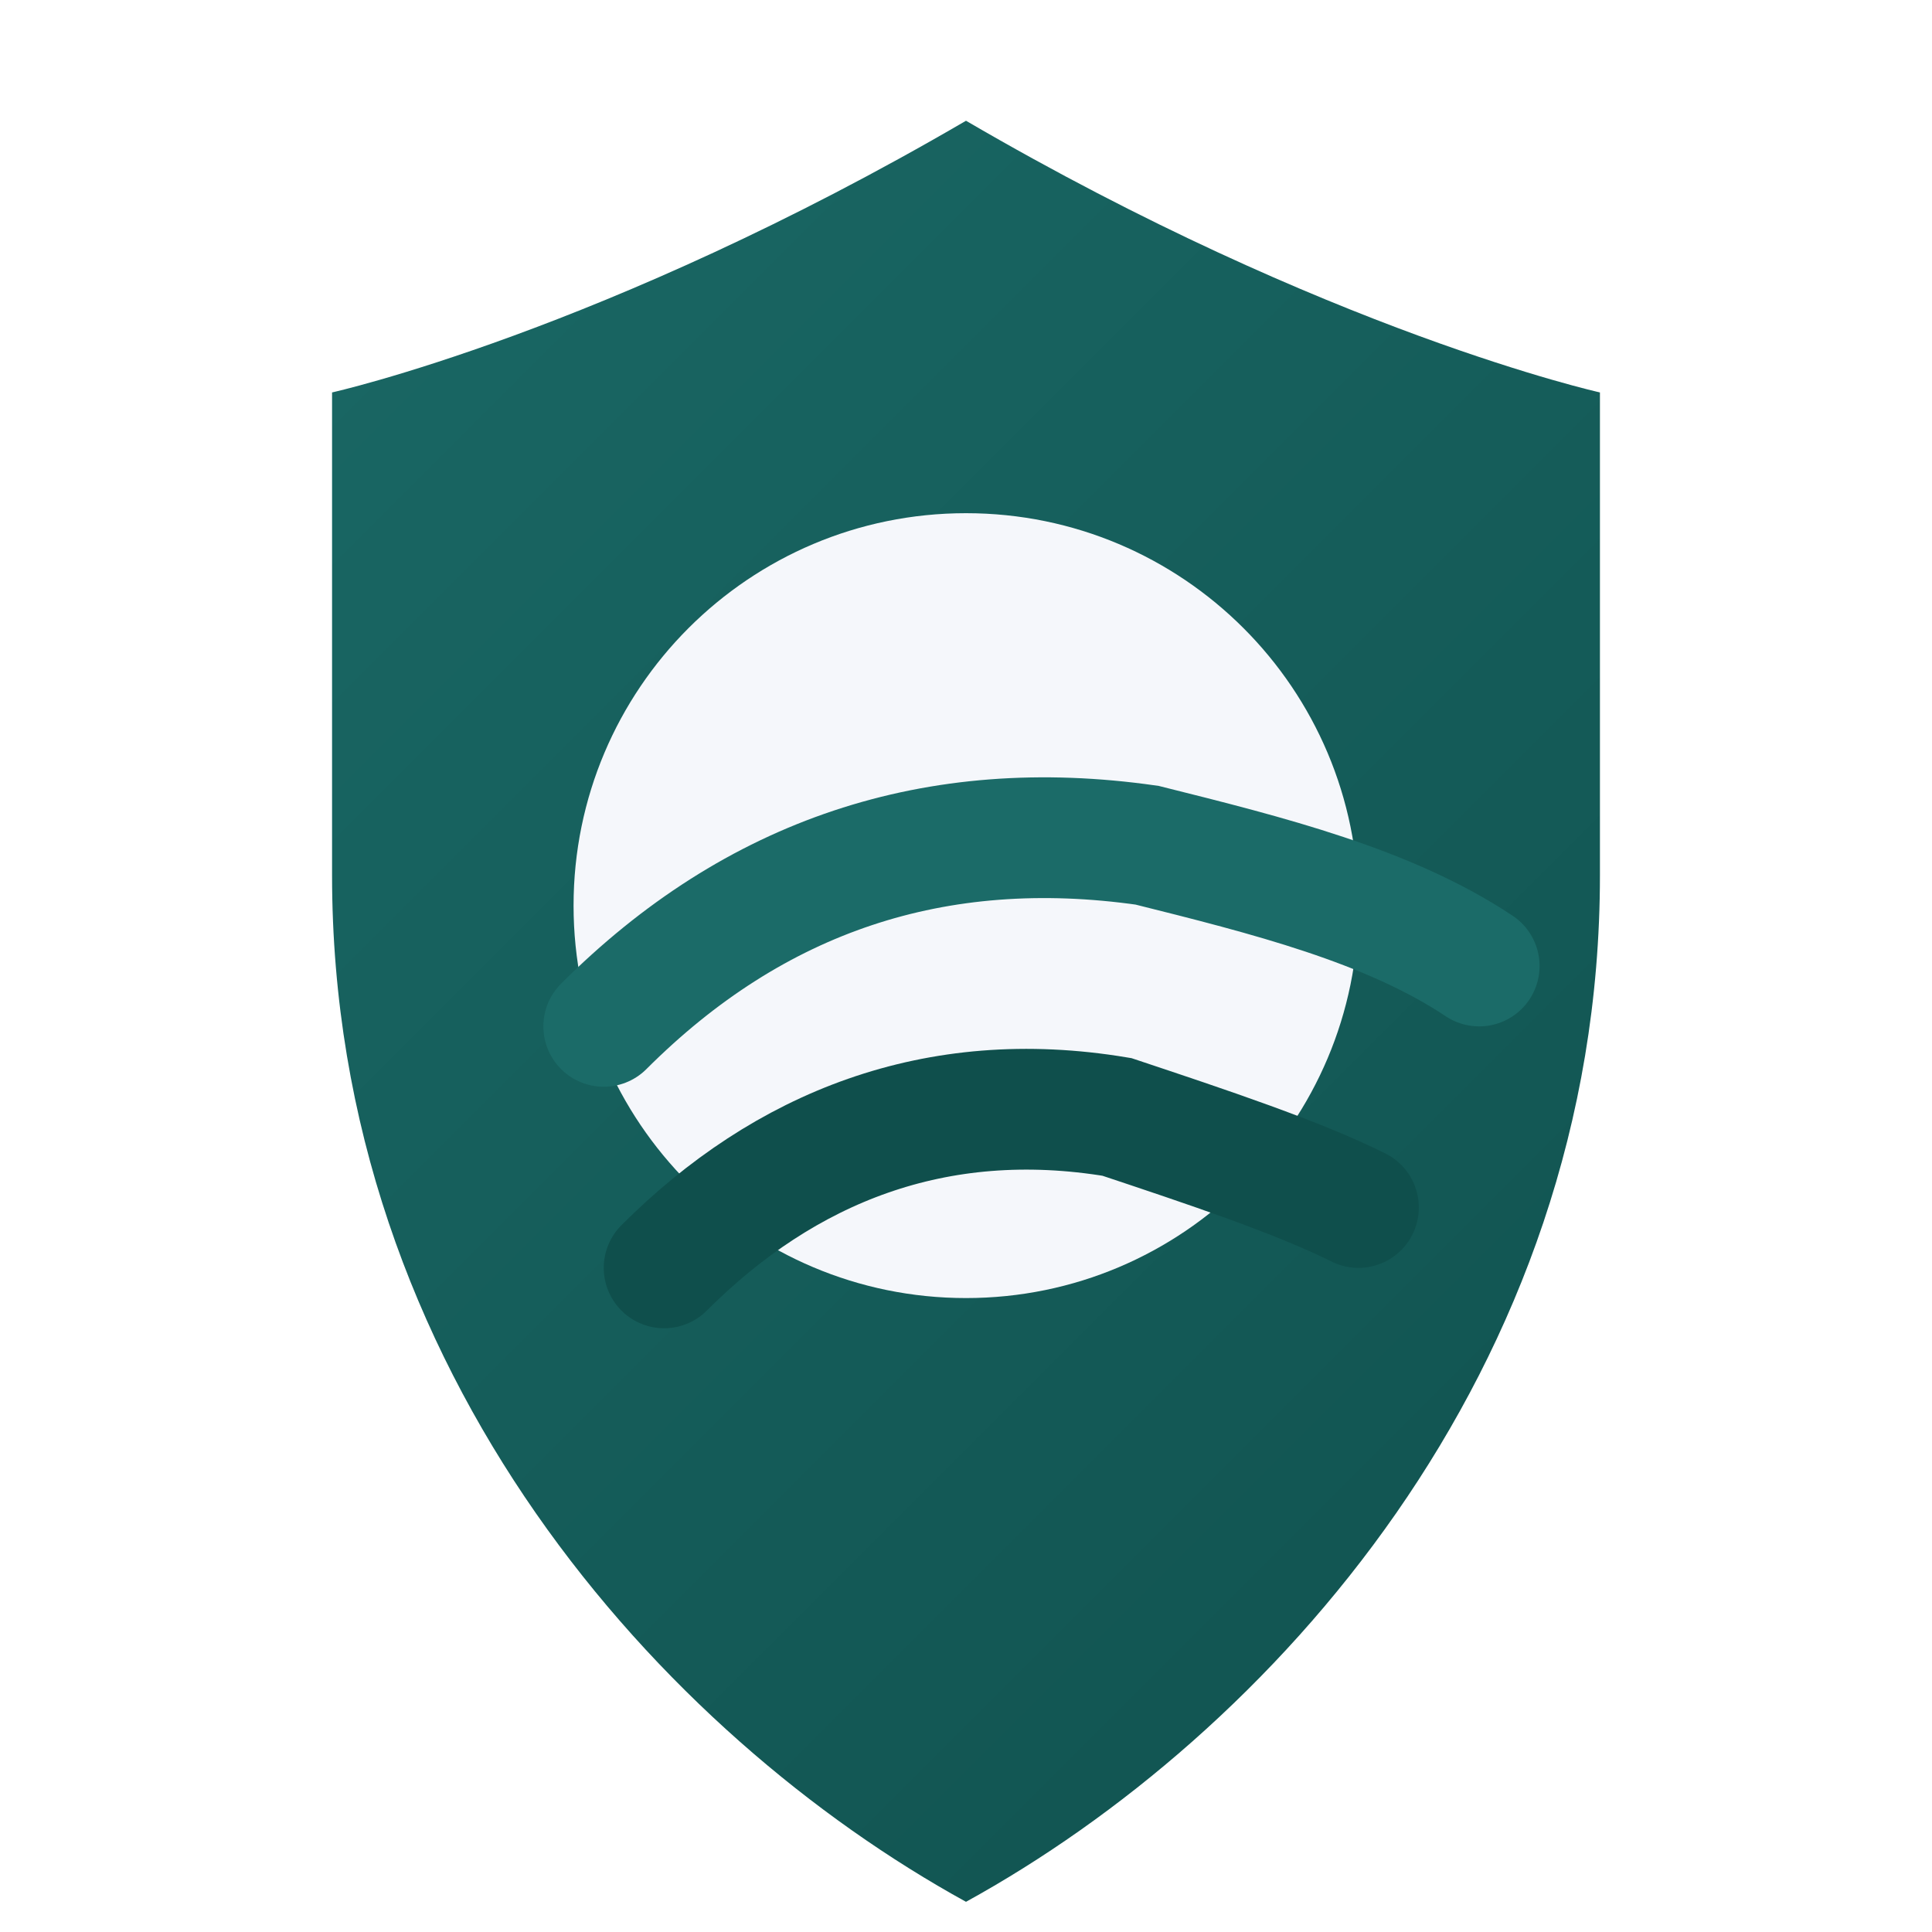
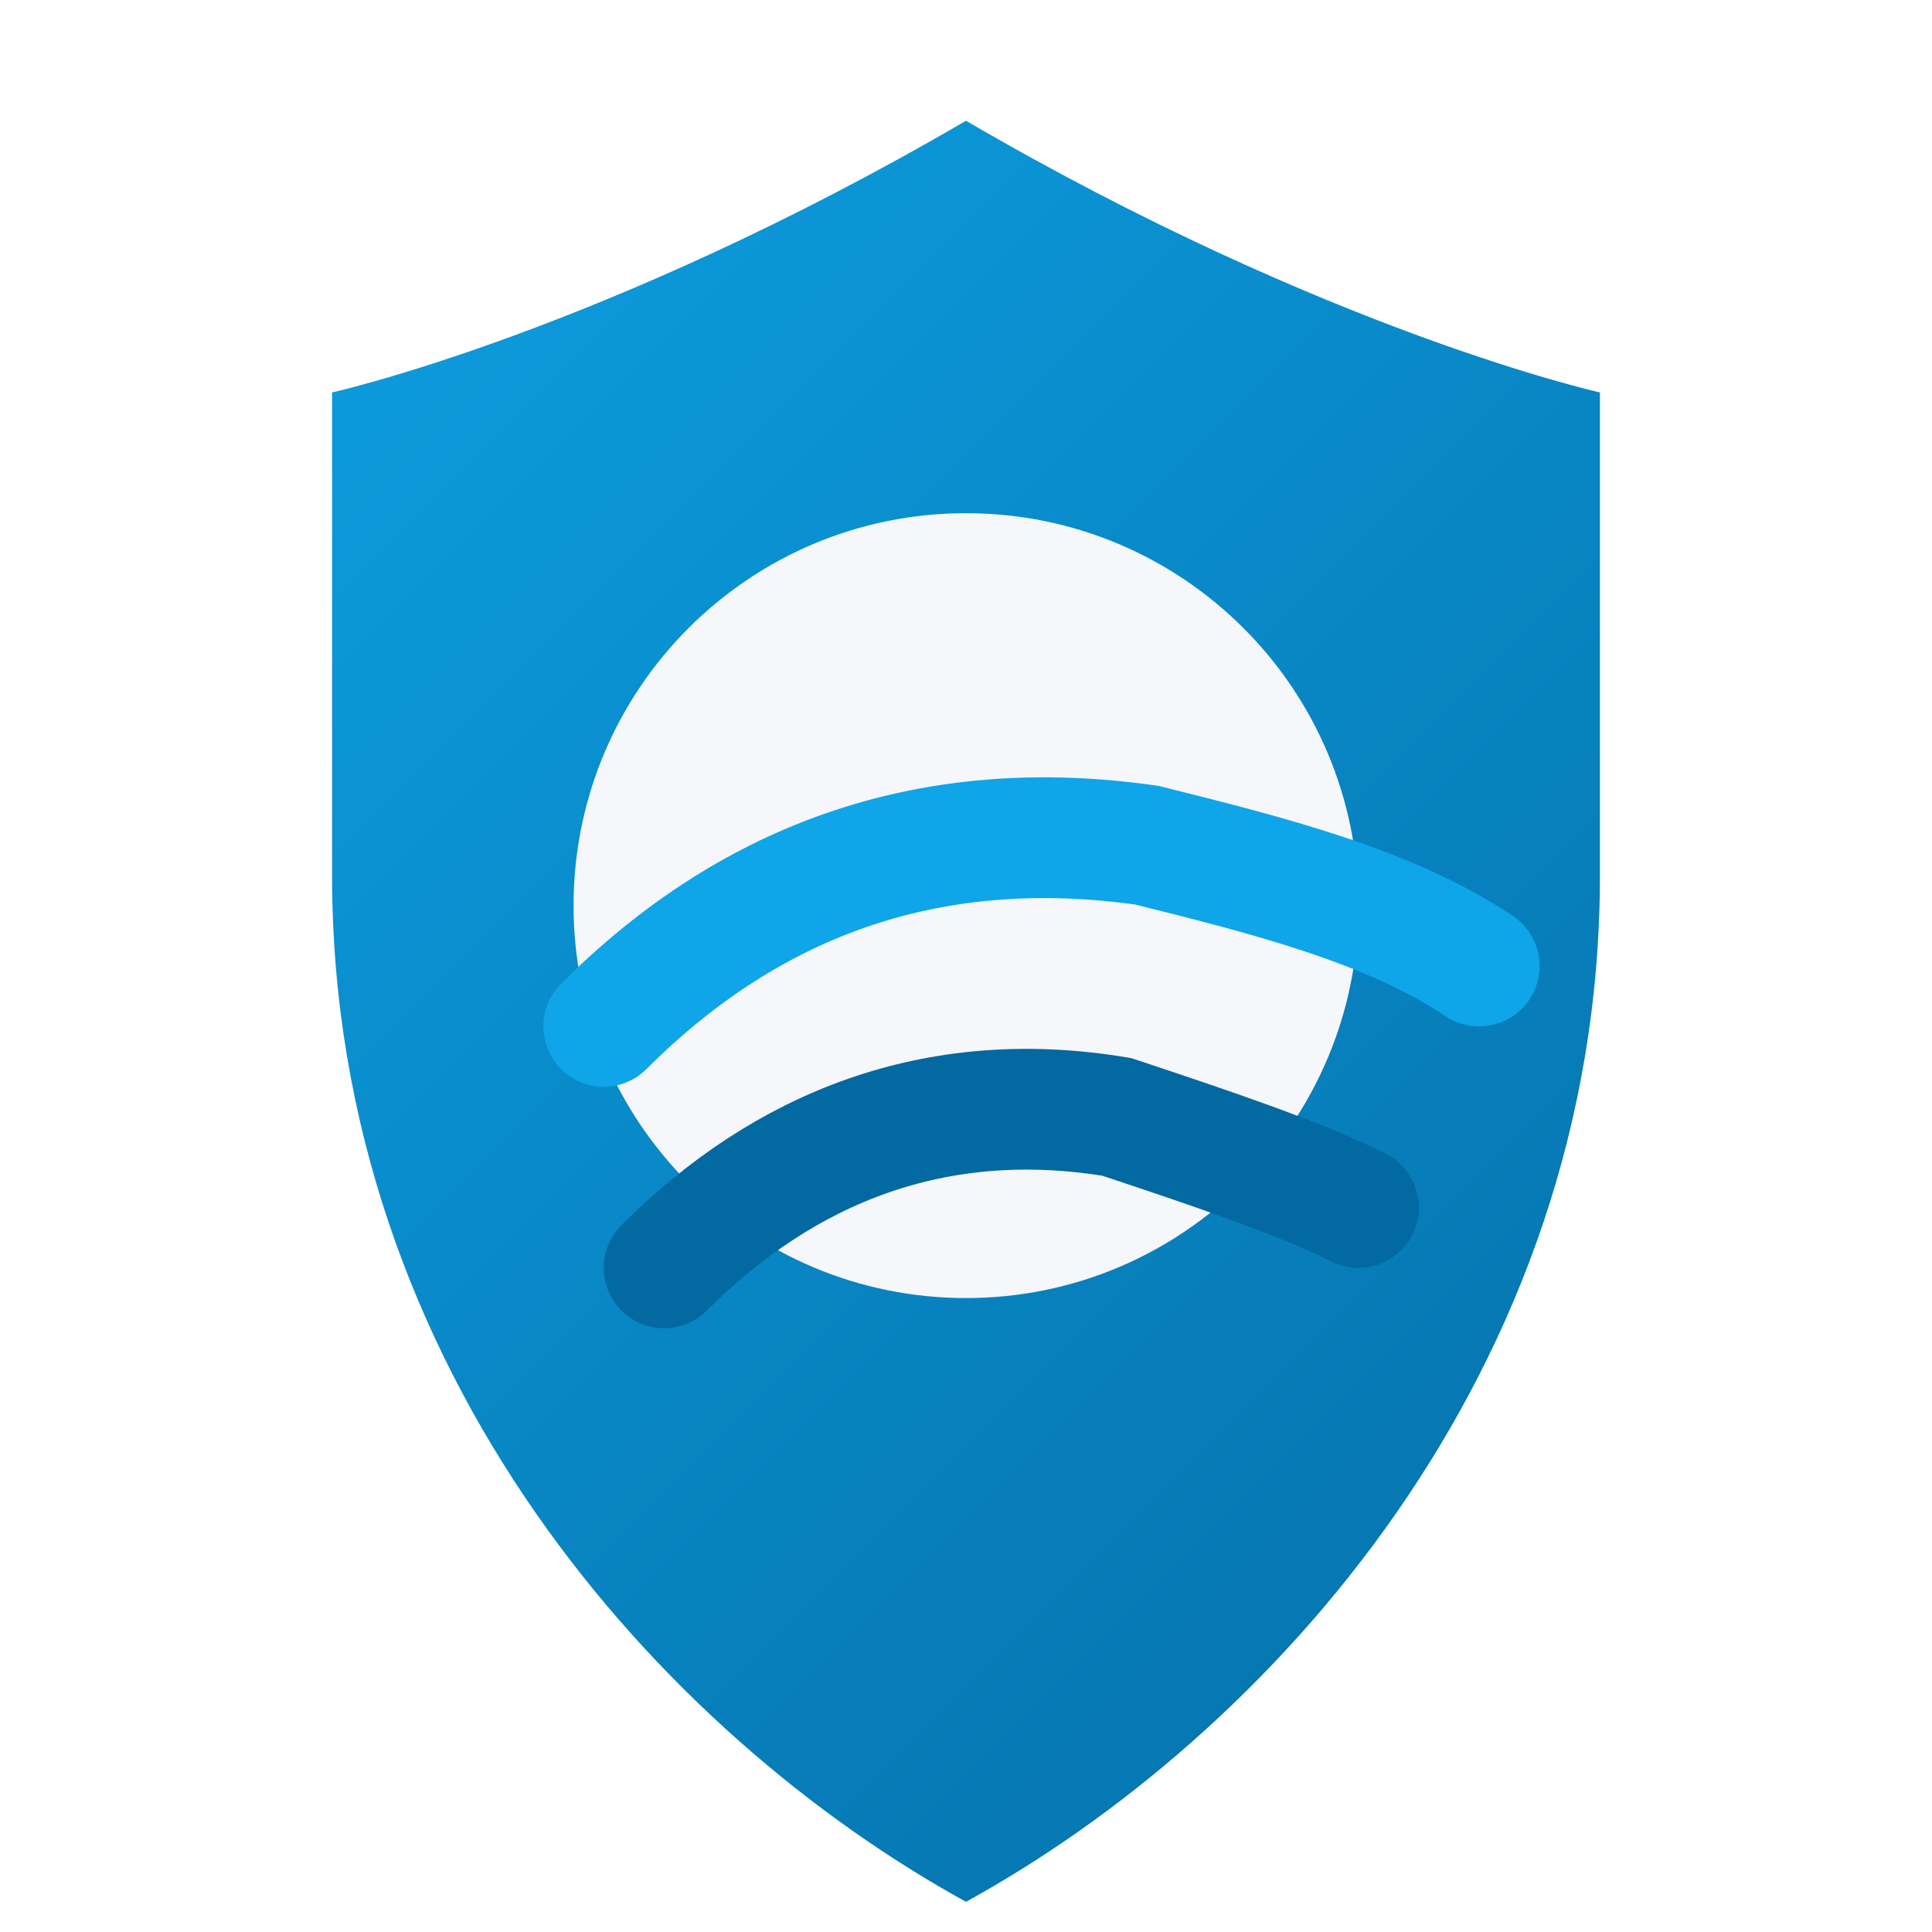
<svg xmlns="http://www.w3.org/2000/svg" width="64" height="64" viewBox="0 0 64 64" fill="none" role="img" aria-labelledby="sw-favicon-title">
  <defs>
    <linearGradient id="sw-mark" x1="0" y1="0" x2="64" y2="64" gradientUnits="userSpaceOnUse">
-       <stop offset="0" stop-color="#1B6B68" />
-       <stop offset="1" stop-color="#0F4F4C" />
+       <stop offset="0" stop-color="#0EA5E9" />
+       <stop offset="1" stop-color="#0369A1" />
    </linearGradient>
  </defs>
  <path d="M32 4C20 11 11 13 11 13v16c0 16.5 11 28.5 21 34 10-5.5 21-17.5 21-34V13S44 11 32 4z" fill="url(#sw-mark)" />
  <circle cx="32" cy="30" r="13" fill="#F5F7FB" />
-   <path d="M20 34c5-5 11-7 18-6 4 1 8 2 11 4" stroke="#1B6B68" stroke-width="4" stroke-linecap="round" />
-   <path d="M22 42c4-4 9-6 15-5 3 1 6 2 8 3" stroke="#0F4F4C" stroke-width="4" stroke-linecap="round" />
+   <path d="M20 34c5-5 11-7 18-6 4 1 8 2 11 4" stroke="#0EA5E9" stroke-width="4" stroke-linecap="round" />
+   <path d="M22 42c4-4 9-6 15-5 3 1 6 2 8 3" stroke="#0369A1" stroke-width="4" stroke-linecap="round" />
</svg>
